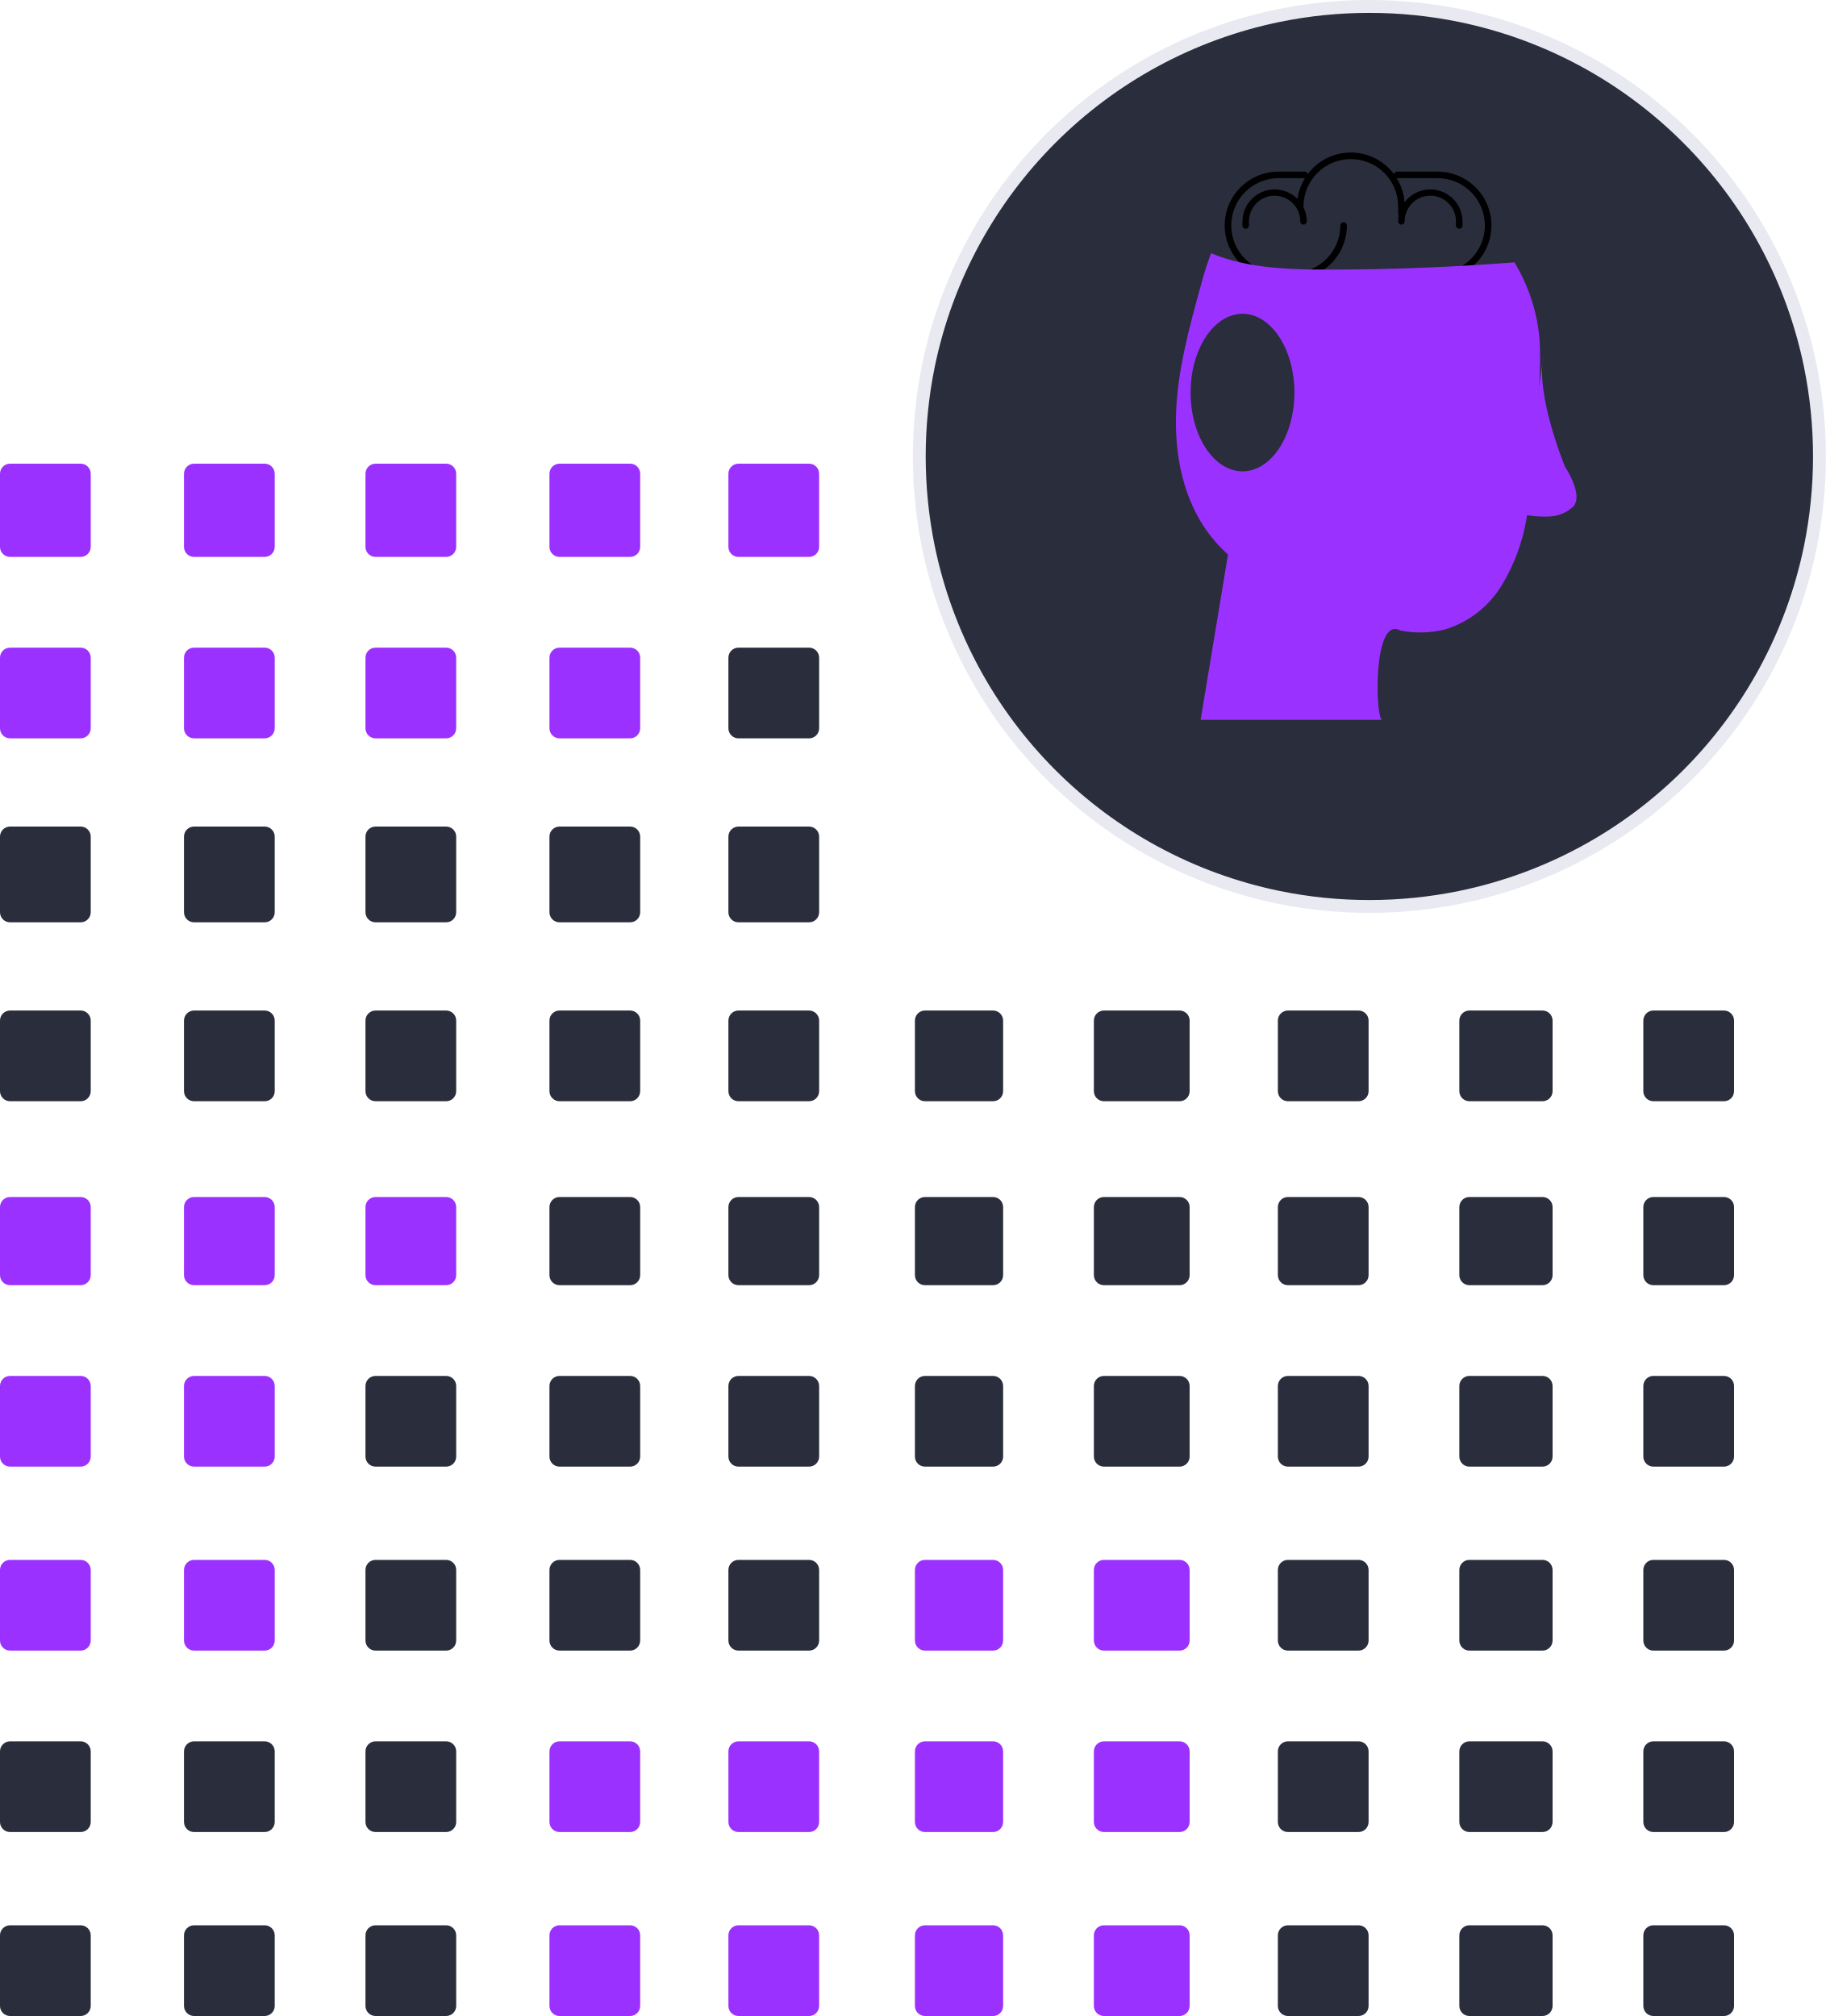
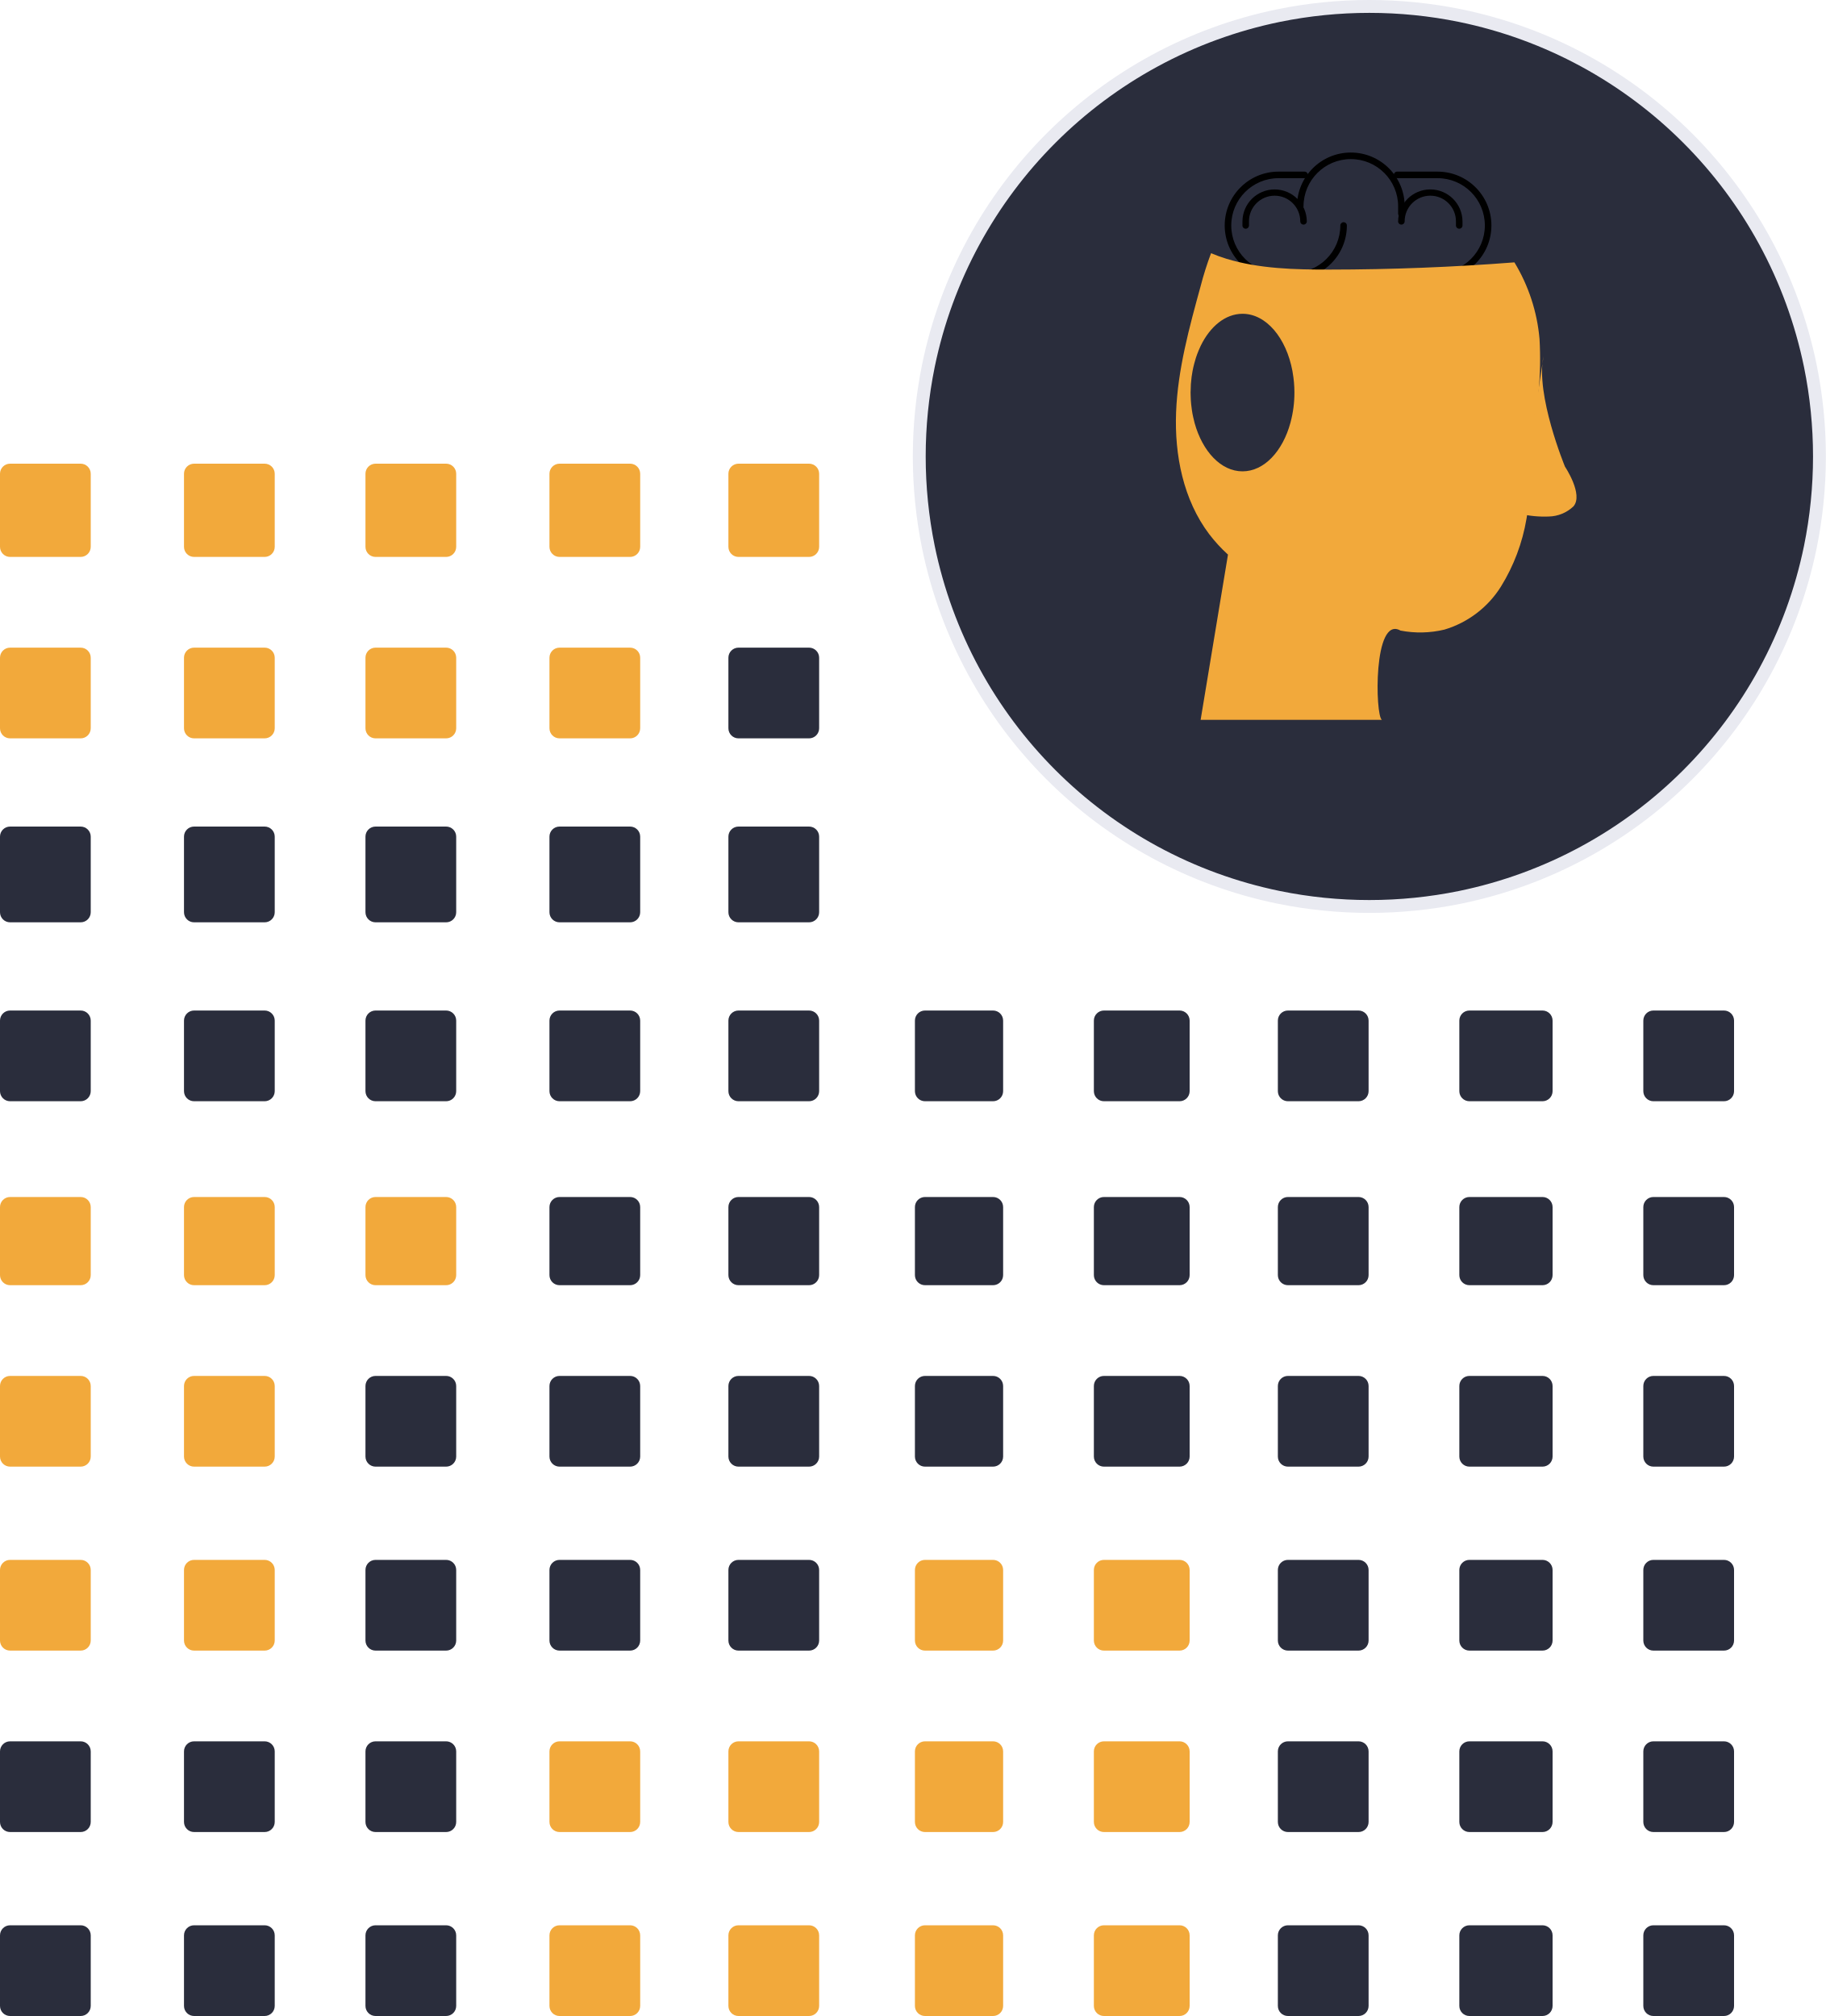
<svg xmlns="http://www.w3.org/2000/svg" width="724.434" height="800" viewBox="0 0 724.434 800">
  <g transform="translate(-598 -140)">
-     <path d="M4,0H32a4,4,0,0,1,4,4V33a4,4,0,0,1-4,4H4a4,4,0,0,1-4-4V4A4,4,0,0,1,4,0Z" transform="translate(598 324)" fill="#9B31FF" />
-     <path d="M4,0H32a4,4,0,0,1,4,4V33a4,4,0,0,1-4,4H4a4,4,0,0,1-4-4V4A4,4,0,0,1,4,0Z" transform="translate(671 324)" fill="#9B31FF" />
-     <path d="M4,0H32a4,4,0,0,1,4,4V33a4,4,0,0,1-4,4H4a4,4,0,0,1-4-4V4A4,4,0,0,1,4,0Z" transform="translate(743 324)" fill="#9B31FF" />
-     <path d="M4,0H32a4,4,0,0,1,4,4V33a4,4,0,0,1-4,4H4a4,4,0,0,1-4-4V4A4,4,0,0,1,4,0Z" transform="translate(816 324)" fill="#9B31FF" />
-     <path d="M4,0H32a4,4,0,0,1,4,4V33a4,4,0,0,1-4,4H4a4,4,0,0,1-4-4V4A4,4,0,0,1,4,0Z" transform="translate(887 324)" fill="#9B31FF" />
-     <path d="M4,0H32a4,4,0,0,1,4,4V32a4,4,0,0,1-4,4H4a4,4,0,0,1-4-4V4A4,4,0,0,1,4,0Z" transform="translate(598 397)" fill="#9B31FF" />
-     <path d="M4,0H32a4,4,0,0,1,4,4V32a4,4,0,0,1-4,4H4a4,4,0,0,1-4-4V4A4,4,0,0,1,4,0Z" transform="translate(671 397)" fill="#9B31FF" />
-     <path d="M4,0H32a4,4,0,0,1,4,4V32a4,4,0,0,1-4,4H4a4,4,0,0,1-4-4V4A4,4,0,0,1,4,0Z" transform="translate(743 397)" fill="#9B31FF" />
-     <path d="M4,0H32a4,4,0,0,1,4,4V32a4,4,0,0,1-4,4H4a4,4,0,0,1-4-4V4A4,4,0,0,1,4,0Z" transform="translate(816 397)" fill="#9B31FF" />
+     <path d="M4,0H32a4,4,0,0,1,4,4V33a4,4,0,0,1-4,4H4a4,4,0,0,1-4-4V4A4,4,0,0,1,4,0Z" transform="translate(598 324)" fill="#F2A93B" />
+     <path d="M4,0H32a4,4,0,0,1,4,4V33a4,4,0,0,1-4,4H4a4,4,0,0,1-4-4V4A4,4,0,0,1,4,0Z" transform="translate(671 324)" fill="#F2A93B" />
+     <path d="M4,0H32a4,4,0,0,1,4,4V33a4,4,0,0,1-4,4H4a4,4,0,0,1-4-4V4A4,4,0,0,1,4,0Z" transform="translate(743 324)" fill="#F2A93B" />
+     <path d="M4,0H32a4,4,0,0,1,4,4V33a4,4,0,0,1-4,4H4a4,4,0,0,1-4-4V4A4,4,0,0,1,4,0Z" transform="translate(816 324)" fill="#F2A93B" />
+     <path d="M4,0H32a4,4,0,0,1,4,4V33a4,4,0,0,1-4,4H4a4,4,0,0,1-4-4V4A4,4,0,0,1,4,0Z" transform="translate(887 324)" fill="#F2A93B" />
+     <path d="M4,0H32a4,4,0,0,1,4,4V32a4,4,0,0,1-4,4H4a4,4,0,0,1-4-4V4A4,4,0,0,1,4,0Z" transform="translate(598 397)" fill="#F2A93B" />
+     <path d="M4,0H32a4,4,0,0,1,4,4V32a4,4,0,0,1-4,4H4a4,4,0,0,1-4-4V4A4,4,0,0,1,4,0Z" transform="translate(671 397)" fill="#F2A93B" />
+     <path d="M4,0H32a4,4,0,0,1,4,4V32a4,4,0,0,1-4,4H4a4,4,0,0,1-4-4V4A4,4,0,0,1,4,0Z" transform="translate(743 397)" fill="#F2A93B" />
+     <path d="M4,0H32a4,4,0,0,1,4,4V32a4,4,0,0,1-4,4H4a4,4,0,0,1-4-4V4A4,4,0,0,1,4,0Z" transform="translate(816 397)" fill="#F2A93B" />
    <path d="M4,0H32a4,4,0,0,1,4,4V32a4,4,0,0,1-4,4H4a4,4,0,0,1-4-4V4A4,4,0,0,1,4,0Z" transform="translate(887 397)" fill="#2A2D3C" />
    <path d="M4,0H32a4,4,0,0,1,4,4V34a4,4,0,0,1-4,4H4a4,4,0,0,1-4-4V4A4,4,0,0,1,4,0Z" transform="translate(598 468)" fill="#2A2D3C" />
    <path d="M4,0H32a4,4,0,0,1,4,4V34a4,4,0,0,1-4,4H4a4,4,0,0,1-4-4V4A4,4,0,0,1,4,0Z" transform="translate(671 468)" fill="#2A2D3C" />
    <path d="M4,0H32a4,4,0,0,1,4,4V34a4,4,0,0,1-4,4H4a4,4,0,0,1-4-4V4A4,4,0,0,1,4,0Z" transform="translate(743 468)" fill="#2A2D3C" />
    <path d="M4,0H32a4,4,0,0,1,4,4V34a4,4,0,0,1-4,4H4a4,4,0,0,1-4-4V4A4,4,0,0,1,4,0Z" transform="translate(816 468)" fill="#2A2D3C" />
    <path d="M4,0H32a4,4,0,0,1,4,4V34a4,4,0,0,1-4,4H4a4,4,0,0,1-4-4V4A4,4,0,0,1,4,0Z" transform="translate(887 468)" fill="#2A2D3C" />
    <path d="M4,0H32a4,4,0,0,1,4,4V32a4,4,0,0,1-4,4H4a4,4,0,0,1-4-4V4A4,4,0,0,1,4,0Z" transform="translate(598 541)" fill="#2A2D3C" />
    <path d="M4,0H32a4,4,0,0,1,4,4V32a4,4,0,0,1-4,4H4a4,4,0,0,1-4-4V4A4,4,0,0,1,4,0Z" transform="translate(671 541)" fill="#2A2D3C" />
    <path d="M4,0H32a4,4,0,0,1,4,4V32a4,4,0,0,1-4,4H4a4,4,0,0,1-4-4V4A4,4,0,0,1,4,0Z" transform="translate(743 541)" fill="#2A2D3C" />
    <path d="M4,0H32a4,4,0,0,1,4,4V32a4,4,0,0,1-4,4H4a4,4,0,0,1-4-4V4A4,4,0,0,1,4,0Z" transform="translate(816 541)" fill="#2A2D3C" />
    <path d="M4,0H32a4,4,0,0,1,4,4V32a4,4,0,0,1-4,4H4a4,4,0,0,1-4-4V4A4,4,0,0,1,4,0Z" transform="translate(887 541)" fill="#2A2D3C" />
    <path d="M4,0H31a4,4,0,0,1,4,4V32a4,4,0,0,1-4,4H4a4,4,0,0,1-4-4V4A4,4,0,0,1,4,0Z" transform="translate(961 541)" fill="#2A2D3C" />
    <path d="M4,0H34a4,4,0,0,1,4,4V32a4,4,0,0,1-4,4H4a4,4,0,0,1-4-4V4A4,4,0,0,1,4,0Z" transform="translate(1032 541)" fill="#2A2D3C" />
    <path d="M4,0H32a4,4,0,0,1,4,4V32a4,4,0,0,1-4,4H4a4,4,0,0,1-4-4V4A4,4,0,0,1,4,0Z" transform="translate(1105 541)" fill="#2A2D3C" />
    <path d="M4,0H33a4,4,0,0,1,4,4V32a4,4,0,0,1-4,4H4a4,4,0,0,1-4-4V4A4,4,0,0,1,4,0Z" transform="translate(1177 541)" fill="#2A2D3C" />
    <path d="M4,0H32a4,4,0,0,1,4,4V32a4,4,0,0,1-4,4H4a4,4,0,0,1-4-4V4A4,4,0,0,1,4,0Z" transform="translate(1250 541)" fill="#2A2D3C" />
-     <path d="M4,0H32a4,4,0,0,1,4,4V31a4,4,0,0,1-4,4H4a4,4,0,0,1-4-4V4A4,4,0,0,1,4,0Z" transform="translate(598 615)" fill="#9B31FF" />
-     <path d="M4,0H32a4,4,0,0,1,4,4V31a4,4,0,0,1-4,4H4a4,4,0,0,1-4-4V4A4,4,0,0,1,4,0Z" transform="translate(671 615)" fill="#9B31FF" />
-     <path d="M4,0H32a4,4,0,0,1,4,4V31a4,4,0,0,1-4,4H4a4,4,0,0,1-4-4V4A4,4,0,0,1,4,0Z" transform="translate(743 615)" fill="#9B31FF" />
+     <path d="M4,0H32a4,4,0,0,1,4,4V31a4,4,0,0,1-4,4H4a4,4,0,0,1-4-4V4A4,4,0,0,1,4,0Z" transform="translate(598 615)" fill="#F2A93B" />
+     <path d="M4,0H32a4,4,0,0,1,4,4V31a4,4,0,0,1-4,4H4a4,4,0,0,1-4-4V4A4,4,0,0,1,4,0Z" transform="translate(671 615)" fill="#F2A93B" />
+     <path d="M4,0H32a4,4,0,0,1,4,4V31a4,4,0,0,1-4,4H4a4,4,0,0,1-4-4V4A4,4,0,0,1,4,0Z" transform="translate(743 615)" fill="#F2A93B" />
    <path d="M4,0H32a4,4,0,0,1,4,4V31a4,4,0,0,1-4,4H4a4,4,0,0,1-4-4V4A4,4,0,0,1,4,0Z" transform="translate(816 615)" fill="#2A2D3C" />
    <path d="M4,0H32a4,4,0,0,1,4,4V31a4,4,0,0,1-4,4H4a4,4,0,0,1-4-4V4A4,4,0,0,1,4,0Z" transform="translate(887 615)" fill="#2A2D3C" />
    <path d="M4,0H31a4,4,0,0,1,4,4V31a4,4,0,0,1-4,4H4a4,4,0,0,1-4-4V4A4,4,0,0,1,4,0Z" transform="translate(961 615)" fill="#2A2D3C" />
    <path d="M4,0H34a4,4,0,0,1,4,4V31a4,4,0,0,1-4,4H4a4,4,0,0,1-4-4V4A4,4,0,0,1,4,0Z" transform="translate(1032 615)" fill="#2A2D3C" />
    <path d="M4,0H32a4,4,0,0,1,4,4V31a4,4,0,0,1-4,4H4a4,4,0,0,1-4-4V4A4,4,0,0,1,4,0Z" transform="translate(1105 615)" fill="#2A2D3C" />
    <path d="M4,0H33a4,4,0,0,1,4,4V31a4,4,0,0,1-4,4H4a4,4,0,0,1-4-4V4A4,4,0,0,1,4,0Z" transform="translate(1177 615)" fill="#2A2D3C" />
    <path d="M4,0H32a4,4,0,0,1,4,4V31a4,4,0,0,1-4,4H4a4,4,0,0,1-4-4V4A4,4,0,0,1,4,0Z" transform="translate(1250 615)" fill="#2A2D3C" />
-     <path d="M4,0H32a4,4,0,0,1,4,4V32a4,4,0,0,1-4,4H4a4,4,0,0,1-4-4V4A4,4,0,0,1,4,0Z" transform="translate(598 686)" fill="#9B31FF" />
-     <path d="M4,0H32a4,4,0,0,1,4,4V32a4,4,0,0,1-4,4H4a4,4,0,0,1-4-4V4A4,4,0,0,1,4,0Z" transform="translate(671 686)" fill="#9B31FF" />
+     <path d="M4,0H32a4,4,0,0,1,4,4V32a4,4,0,0,1-4,4H4a4,4,0,0,1-4-4V4A4,4,0,0,1,4,0Z" transform="translate(598 686)" fill="#F2A93B" />
+     <path d="M4,0H32a4,4,0,0,1,4,4V32a4,4,0,0,1-4,4H4a4,4,0,0,1-4-4V4A4,4,0,0,1,4,0Z" transform="translate(671 686)" fill="#F2A93B" />
    <path d="M4,0H32a4,4,0,0,1,4,4V32a4,4,0,0,1-4,4H4a4,4,0,0,1-4-4V4A4,4,0,0,1,4,0Z" transform="translate(743 686)" fill="#2A2D3C" />
    <path d="M4,0H32a4,4,0,0,1,4,4V32a4,4,0,0,1-4,4H4a4,4,0,0,1-4-4V4A4,4,0,0,1,4,0Z" transform="translate(816 686)" fill="#2A2D3C" />
    <path d="M4,0H32a4,4,0,0,1,4,4V32a4,4,0,0,1-4,4H4a4,4,0,0,1-4-4V4A4,4,0,0,1,4,0Z" transform="translate(887 686)" fill="#2A2D3C" />
    <path d="M4,0H31a4,4,0,0,1,4,4V32a4,4,0,0,1-4,4H4a4,4,0,0,1-4-4V4A4,4,0,0,1,4,0Z" transform="translate(961 686)" fill="#2A2D3C" />
    <path d="M4,0H34a4,4,0,0,1,4,4V32a4,4,0,0,1-4,4H4a4,4,0,0,1-4-4V4A4,4,0,0,1,4,0Z" transform="translate(1032 686)" fill="#2A2D3C" />
    <path d="M4,0H32a4,4,0,0,1,4,4V32a4,4,0,0,1-4,4H4a4,4,0,0,1-4-4V4A4,4,0,0,1,4,0Z" transform="translate(1105 686)" fill="#2A2D3C" />
    <path d="M4,0H33a4,4,0,0,1,4,4V32a4,4,0,0,1-4,4H4a4,4,0,0,1-4-4V4A4,4,0,0,1,4,0Z" transform="translate(1177 686)" fill="#2A2D3C" />
    <path d="M4,0H32a4,4,0,0,1,4,4V32a4,4,0,0,1-4,4H4a4,4,0,0,1-4-4V4A4,4,0,0,1,4,0Z" transform="translate(1250 686)" fill="#2A2D3C" />
-     <path d="M4,0H32a4,4,0,0,1,4,4V32a4,4,0,0,1-4,4H4a4,4,0,0,1-4-4V4A4,4,0,0,1,4,0Z" transform="translate(598 759)" fill="#9B31FF" />
-     <path d="M4,0H32a4,4,0,0,1,4,4V32a4,4,0,0,1-4,4H4a4,4,0,0,1-4-4V4A4,4,0,0,1,4,0Z" transform="translate(671 759)" fill="#9B31FF" />
+     <path d="M4,0H32a4,4,0,0,1,4,4V32a4,4,0,0,1-4,4H4a4,4,0,0,1-4-4V4A4,4,0,0,1,4,0Z" transform="translate(598 759)" fill="#F2A93B" />
+     <path d="M4,0H32a4,4,0,0,1,4,4V32a4,4,0,0,1-4,4H4a4,4,0,0,1-4-4V4A4,4,0,0,1,4,0Z" transform="translate(671 759)" fill="#F2A93B" />
    <path d="M4,0H32a4,4,0,0,1,4,4V32a4,4,0,0,1-4,4H4a4,4,0,0,1-4-4V4A4,4,0,0,1,4,0Z" transform="translate(743 759)" fill="#2A2D3C" />
    <path d="M4,0H32a4,4,0,0,1,4,4V32a4,4,0,0,1-4,4H4a4,4,0,0,1-4-4V4A4,4,0,0,1,4,0Z" transform="translate(816 759)" fill="#2A2D3C" />
    <path d="M4,0H32a4,4,0,0,1,4,4V32a4,4,0,0,1-4,4H4a4,4,0,0,1-4-4V4A4,4,0,0,1,4,0Z" transform="translate(887 759)" fill="#2A2D3C" />
-     <path d="M4,0H31a4,4,0,0,1,4,4V32a4,4,0,0,1-4,4H4a4,4,0,0,1-4-4V4A4,4,0,0,1,4,0Z" transform="translate(961 759)" fill="#9B31FF" />
-     <path d="M4,0H34a4,4,0,0,1,4,4V32a4,4,0,0,1-4,4H4a4,4,0,0,1-4-4V4A4,4,0,0,1,4,0Z" transform="translate(1032 759)" fill="#9B31FF" />
+     <path d="M4,0H31a4,4,0,0,1,4,4V32a4,4,0,0,1-4,4H4a4,4,0,0,1-4-4V4A4,4,0,0,1,4,0Z" transform="translate(961 759)" fill="#F2A93B" />
+     <path d="M4,0H34a4,4,0,0,1,4,4V32a4,4,0,0,1-4,4H4a4,4,0,0,1-4-4V4A4,4,0,0,1,4,0Z" transform="translate(1032 759)" fill="#F2A93B" />
    <path d="M4,0H32a4,4,0,0,1,4,4V32a4,4,0,0,1-4,4H4a4,4,0,0,1-4-4V4A4,4,0,0,1,4,0Z" transform="translate(1105 759)" fill="#2A2D3C" />
    <path d="M4,0H33a4,4,0,0,1,4,4V32a4,4,0,0,1-4,4H4a4,4,0,0,1-4-4V4A4,4,0,0,1,4,0Z" transform="translate(1177 759)" fill="#2A2D3C" />
    <path d="M4,0H32a4,4,0,0,1,4,4V32a4,4,0,0,1-4,4H4a4,4,0,0,1-4-4V4A4,4,0,0,1,4,0Z" transform="translate(1250 759)" fill="#2A2D3C" />
    <path d="M4,0H32a4,4,0,0,1,4,4V32a4,4,0,0,1-4,4H4a4,4,0,0,1-4-4V4A4,4,0,0,1,4,0Z" transform="translate(598 831)" fill="#2A2D3C" />
    <path d="M4,0H32a4,4,0,0,1,4,4V32a4,4,0,0,1-4,4H4a4,4,0,0,1-4-4V4A4,4,0,0,1,4,0Z" transform="translate(671 831)" fill="#2A2D3C" />
    <path d="M4,0H32a4,4,0,0,1,4,4V32a4,4,0,0,1-4,4H4a4,4,0,0,1-4-4V4A4,4,0,0,1,4,0Z" transform="translate(743 831)" fill="#2A2D3C" />
-     <path d="M4,0H32a4,4,0,0,1,4,4V32a4,4,0,0,1-4,4H4a4,4,0,0,1-4-4V4A4,4,0,0,1,4,0Z" transform="translate(816 831)" fill="#9B31FF" />
-     <path d="M4,0H32a4,4,0,0,1,4,4V32a4,4,0,0,1-4,4H4a4,4,0,0,1-4-4V4A4,4,0,0,1,4,0Z" transform="translate(887 831)" fill="#9B31FF" />
-     <path d="M4,0H31a4,4,0,0,1,4,4V32a4,4,0,0,1-4,4H4a4,4,0,0,1-4-4V4A4,4,0,0,1,4,0Z" transform="translate(961 831)" fill="#9B31FF" />
-     <path d="M4,0H34a4,4,0,0,1,4,4V32a4,4,0,0,1-4,4H4a4,4,0,0,1-4-4V4A4,4,0,0,1,4,0Z" transform="translate(1032 831)" fill="#9B31FF" />
+     <path d="M4,0H32a4,4,0,0,1,4,4V32a4,4,0,0,1-4,4H4a4,4,0,0,1-4-4V4A4,4,0,0,1,4,0Z" transform="translate(816 831)" fill="#F2A93B" />
+     <path d="M4,0H32a4,4,0,0,1,4,4V32a4,4,0,0,1-4,4H4a4,4,0,0,1-4-4V4A4,4,0,0,1,4,0Z" transform="translate(887 831)" fill="#F2A93B" />
+     <path d="M4,0H31a4,4,0,0,1,4,4V32a4,4,0,0,1-4,4H4a4,4,0,0,1-4-4V4A4,4,0,0,1,4,0Z" transform="translate(961 831)" fill="#F2A93B" />
+     <path d="M4,0H34a4,4,0,0,1,4,4V32a4,4,0,0,1-4,4H4a4,4,0,0,1-4-4V4A4,4,0,0,1,4,0Z" transform="translate(1032 831)" fill="#F2A93B" />
    <path d="M4,0H32a4,4,0,0,1,4,4V32a4,4,0,0,1-4,4H4a4,4,0,0,1-4-4V4A4,4,0,0,1,4,0Z" transform="translate(1105 831)" fill="#2A2D3C" />
    <path d="M4,0H33a4,4,0,0,1,4,4V32a4,4,0,0,1-4,4H4a4,4,0,0,1-4-4V4A4,4,0,0,1,4,0Z" transform="translate(1177 831)" fill="#2A2D3C" />
    <path d="M4,0H32a4,4,0,0,1,4,4V32a4,4,0,0,1-4,4H4a4,4,0,0,1-4-4V4A4,4,0,0,1,4,0Z" transform="translate(1250 831)" fill="#2A2D3C" />
    <path d="M4,0H32a4,4,0,0,1,4,4V32a4,4,0,0,1-4,4H4a4,4,0,0,1-4-4V4A4,4,0,0,1,4,0Z" transform="translate(598 904)" fill="#2A2D3C" />
    <path d="M4,0H32a4,4,0,0,1,4,4V32a4,4,0,0,1-4,4H4a4,4,0,0,1-4-4V4A4,4,0,0,1,4,0Z" transform="translate(671 904)" fill="#2A2D3C" />
    <path d="M4,0H32a4,4,0,0,1,4,4V32a4,4,0,0,1-4,4H4a4,4,0,0,1-4-4V4A4,4,0,0,1,4,0Z" transform="translate(743 904)" fill="#2A2D3C" />
-     <path d="M4,0H32a4,4,0,0,1,4,4V32a4,4,0,0,1-4,4H4a4,4,0,0,1-4-4V4A4,4,0,0,1,4,0Z" transform="translate(816 904)" fill="#9B31FF" />
-     <path d="M4,0H32a4,4,0,0,1,4,4V32a4,4,0,0,1-4,4H4a4,4,0,0,1-4-4V4A4,4,0,0,1,4,0Z" transform="translate(887 904)" fill="#9B31FF" />
-     <path d="M4,0H31a4,4,0,0,1,4,4V32a4,4,0,0,1-4,4H4a4,4,0,0,1-4-4V4A4,4,0,0,1,4,0Z" transform="translate(961 904)" fill="#9B31FF" />
-     <path d="M4,0H34a4,4,0,0,1,4,4V32a4,4,0,0,1-4,4H4a4,4,0,0,1-4-4V4A4,4,0,0,1,4,0Z" transform="translate(1032 904)" fill="#9B31FF" />
+     <path d="M4,0H32a4,4,0,0,1,4,4V32a4,4,0,0,1-4,4H4a4,4,0,0,1-4-4V4A4,4,0,0,1,4,0Z" transform="translate(816 904)" fill="#F2A93B" />
+     <path d="M4,0H32a4,4,0,0,1,4,4V32a4,4,0,0,1-4,4H4a4,4,0,0,1-4-4V4A4,4,0,0,1,4,0Z" transform="translate(887 904)" fill="#F2A93B" />
+     <path d="M4,0H31a4,4,0,0,1,4,4V32a4,4,0,0,1-4,4H4a4,4,0,0,1-4-4V4A4,4,0,0,1,4,0Z" transform="translate(961 904)" fill="#F2A93B" />
+     <path d="M4,0H34a4,4,0,0,1,4,4V32a4,4,0,0,1-4,4H4a4,4,0,0,1-4-4V4A4,4,0,0,1,4,0Z" transform="translate(1032 904)" fill="#F2A93B" />
    <path d="M4,0H32a4,4,0,0,1,4,4V32a4,4,0,0,1-4,4H4a4,4,0,0,1-4-4V4A4,4,0,0,1,4,0Z" transform="translate(1105 904)" fill="#2A2D3C" />
    <path d="M4,0H33a4,4,0,0,1,4,4V32a4,4,0,0,1-4,4H4a4,4,0,0,1-4-4V4A4,4,0,0,1,4,0Z" transform="translate(1177 904)" fill="#2A2D3C" />
    <path d="M4,0H32a4,4,0,0,1,4,4V32a4,4,0,0,1-4,4H4a4,4,0,0,1-4-4V4A4,4,0,0,1,4,0Z" transform="translate(1250 904)" fill="#2A2D3C" />
    <g transform="translate(960.17 140)">
      <circle cx="178.579" cy="178.579" r="178.579" transform="translate(2.553 2.553)" fill="#2A2D3C" />
      <path d="M179.638-1.5a182.562,182.562,0,0,1,36.543,3.688,181.068,181.068,0,0,1,140.9,140.942,182.875,182.875,0,0,1,0,73A181.066,181.066,0,0,1,216.134,357.084a182.873,182.873,0,0,1-73,0A181.066,181.066,0,0,1,2.18,216.134a182.873,182.873,0,0,1,0-73A181.066,181.066,0,0,1,143.13,2.18,182.457,182.457,0,0,1,179.638-1.5Zm0,357.159a177.439,177.439,0,0,0,35.514-3.584A175.967,175.967,0,0,0,352.087,215.11a177.768,177.768,0,0,0,0-70.953A175.989,175.989,0,0,0,215.114,7.181a177.768,177.768,0,0,0-70.952,0A176.022,176.022,0,0,0,7.181,144.154a177.768,177.768,0,0,0,0,70.952A175.967,175.967,0,0,0,144.154,352.08a177.345,177.345,0,0,0,35.483,3.58Z" transform="translate(1.5 1.5)" fill="#E9EAF1" />
      <g transform="translate(104.375 60.532)">
        <g transform="translate(125.182 0) rotate(90)">
          <path d="M21.368,48.47A21.368,21.368,0,0,1,0,27.1v-5.73A21.368,21.368,0,0,1,21.362,0a1.3,1.3,0,0,1,0,2.6A18.77,18.77,0,0,0,2.6,21.368V27.1a18.77,18.77,0,1,0,37.54,0V16.781a1.3,1.3,0,1,1,2.6,0V27.1A21.372,21.372,0,0,1,21.357,48.473Z" transform="translate(47.708 57.344)" />
          <path d="M21.367,48.47A21.368,21.368,0,0,1,0,27.109V16.781a1.3,1.3,0,1,1,2.6,0V27.1a18.77,18.77,0,1,0,37.54,0V21.366A18.767,18.767,0,0,0,21.375,2.6a1.3,1.3,0,0,1,0-2.6A21.368,21.368,0,0,1,42.734,21.359v5.735a21.373,21.373,0,0,1-21.38,21.375Z" transform="translate(7.573 57.344)" />
          <path d="M41.44,38.725a1.3,1.3,0,0,1-1.3-1.3V21.369a18.77,18.77,0,1,0-37.54,0,1.3,1.3,0,0,1-2.6,0,21.369,21.369,0,1,1,42.738,0V37.424a1.3,1.3,0,0,1-1.3,1.3Z" transform="translate(47.708 0)" />
          <path d="M41.441,80.009a1.3,1.3,0,0,1-1.3-1.3V21.369a18.77,18.77,0,1,0-37.54,0V37.424a1.3,1.3,0,1,1-2.6,0V21.369a21.369,21.369,0,1,1,42.738,0V78.7a1.3,1.3,0,0,1-1.3,1.312Z" transform="translate(7.572 0)" />
          <g transform="translate(67.694 11.458)">
            <path d="M4.216,42.741a1.3,1.3,0,1,1,0-2.6,18.77,18.77,0,1,0,0-37.54H1.343a1.3,1.3,0,1,1,0-2.6H4.216a21.369,21.369,0,1,1,0,42.738Z" transform="translate(4.745 22.944)" />
            <path d="M3.015,25.548a1.3,1.3,0,0,1,0-2.6,10.174,10.174,0,1,0,0-20.348H1.376a1.3,1.3,0,1,1,0-2.6H3.015a12.769,12.769,0,1,1,0,25.537Z" transform="translate(0 0)" />
            <path d="M2.894,25.536H1.258a1.3,1.3,0,0,1,0-2.6H2.894a10.174,10.174,0,1,0,0-20.348A1.3,1.3,0,0,1,2.894,0a12.769,12.769,0,1,1,0,25.537Z" transform="translate(0.13 61.781)" />
          </g>
          <g transform="translate(0 11.469)">
            <path d="M21.369,42.739A21.369,21.369,0,1,1,21.369,0h2.867a1.3,1.3,0,1,1,0,2.6H21.369a18.77,18.77,0,1,0,0,37.54,1.3,1.3,0,1,1,0,2.6Z" transform="translate(0 22.934)" />
            <path d="M12.769,25.537A12.769,12.769,0,0,1,12.769,0h1.637a1.3,1.3,0,0,1,0,2.6H12.769a10.174,10.174,0,0,0,0,20.348,1.3,1.3,0,0,1,0,2.6Z" transform="translate(14.523)" />
            <path d="M14.413,25.537H12.769A12.769,12.769,0,0,1,12.769,0a1.3,1.3,0,1,1,0,2.6,10.174,10.174,0,0,0,0,20.348h1.637a1.3,1.3,0,0,1,0,2.6Z" transform="translate(14.527 61.77)" />
          </g>
        </g>
-         <path d="M964.716,479.167q-.556,8.217-1.1,16.417a263.509,263.509,0,0,1-3.744,34.145,74.731,74.731,0,0,1-10.116,26.85,39.929,39.929,0,0,1-22.453,17.1,41.158,41.158,0,0,1-17.424.381c-10.876-6.178-10.04,33.879-7.383,35.419H830.588l10.851-65.564a60.366,60.366,0,0,1-7.488-8.168c-10.237-13.594-13.758-31.312-13.1-48.3s5.217-33.594,9.72-50a128.6,128.6,0,0,1,4.151-13.133c2,.825,4.034,1.572,6.08,2.2,13.167,3.994,27.154,4.313,40.916,4.3q36.729-.024,73.368-2.869a70.4,70.4,0,0,1,9.964,30.422,141.268,141.268,0,0,1-.35,20.793Z" transform="translate(-820.773 -384.365)" fill="#9B31FF" />
-         <path d="M919.628,451.1c-3.347,15.164,8.509,43.851,8.509,43.851s7.4,11.028,3.372,15.731a14.616,14.616,0,0,1-9.828,4.043,42.457,42.457,0,0,1-11.47-1.1" transform="translate(-773.758 -370.289)" fill="#9B31FF" />
+         <path d="M964.716,479.167q-.556,8.217-1.1,16.417a263.509,263.509,0,0,1-3.744,34.145,74.731,74.731,0,0,1-10.116,26.85,39.929,39.929,0,0,1-22.453,17.1,41.158,41.158,0,0,1-17.424.381c-10.876-6.178-10.04,33.879-7.383,35.419H830.588l10.851-65.564a60.366,60.366,0,0,1-7.488-8.168c-10.237-13.594-13.758-31.312-13.1-48.3s5.217-33.594,9.72-50a128.6,128.6,0,0,1,4.151-13.133c2,.825,4.034,1.572,6.08,2.2,13.167,3.994,27.154,4.313,40.916,4.3q36.729-.024,73.368-2.869a70.4,70.4,0,0,1,9.964,30.422,141.268,141.268,0,0,1-.35,20.793Z" transform="translate(-820.773 -384.365)" fill="#F2A93B" />
+         <path d="M919.628,451.1c-3.347,15.164,8.509,43.851,8.509,43.851s7.4,11.028,3.372,15.731a14.616,14.616,0,0,1-9.828,4.043,42.457,42.457,0,0,1-11.47-1.1" transform="translate(-773.758 -370.289)" fill="#F2A93B" />
        <path d="M865.783,471.313a45.24,45.24,0,0,1-1.511,11.732v.017c-.017.076-.044.152-.061.234-3.082,11.336-10.434,19.3-19.025,19.3-8.545,0-15.86-7.9-18.994-19.145-.213-.786-.394-1.557-.566-2.355-.214-.9-.381-1.829-.519-2.792-.122-.764-.214-1.541-.291-2.339-.106-1.1-.182-2.2-.2-3.339v-.017c-.028-.429-.028-.851-.028-1.281v-.381l.017-.017a44.631,44.631,0,0,1,.381-5.786c.106-.81.234-1.586.381-2.355.182-.947.381-1.872.626-2.792.2-.81.427-1.586.671-2.355.341-1.036.7-2.042,1.113-3,.26-.626.533-1.235.81-1.83,3.744-7.717,9.8-12.739,16.606-12.739,9.414,0,17.346,9.59,19.8,22.685.031.2.077.394.092.589v.017a45.169,45.169,0,0,1,.7,7.952Z" transform="translate(-818.758 -376.087)" fill="#2A2D3C" />
      </g>
    </g>
  </g>
</svg>
